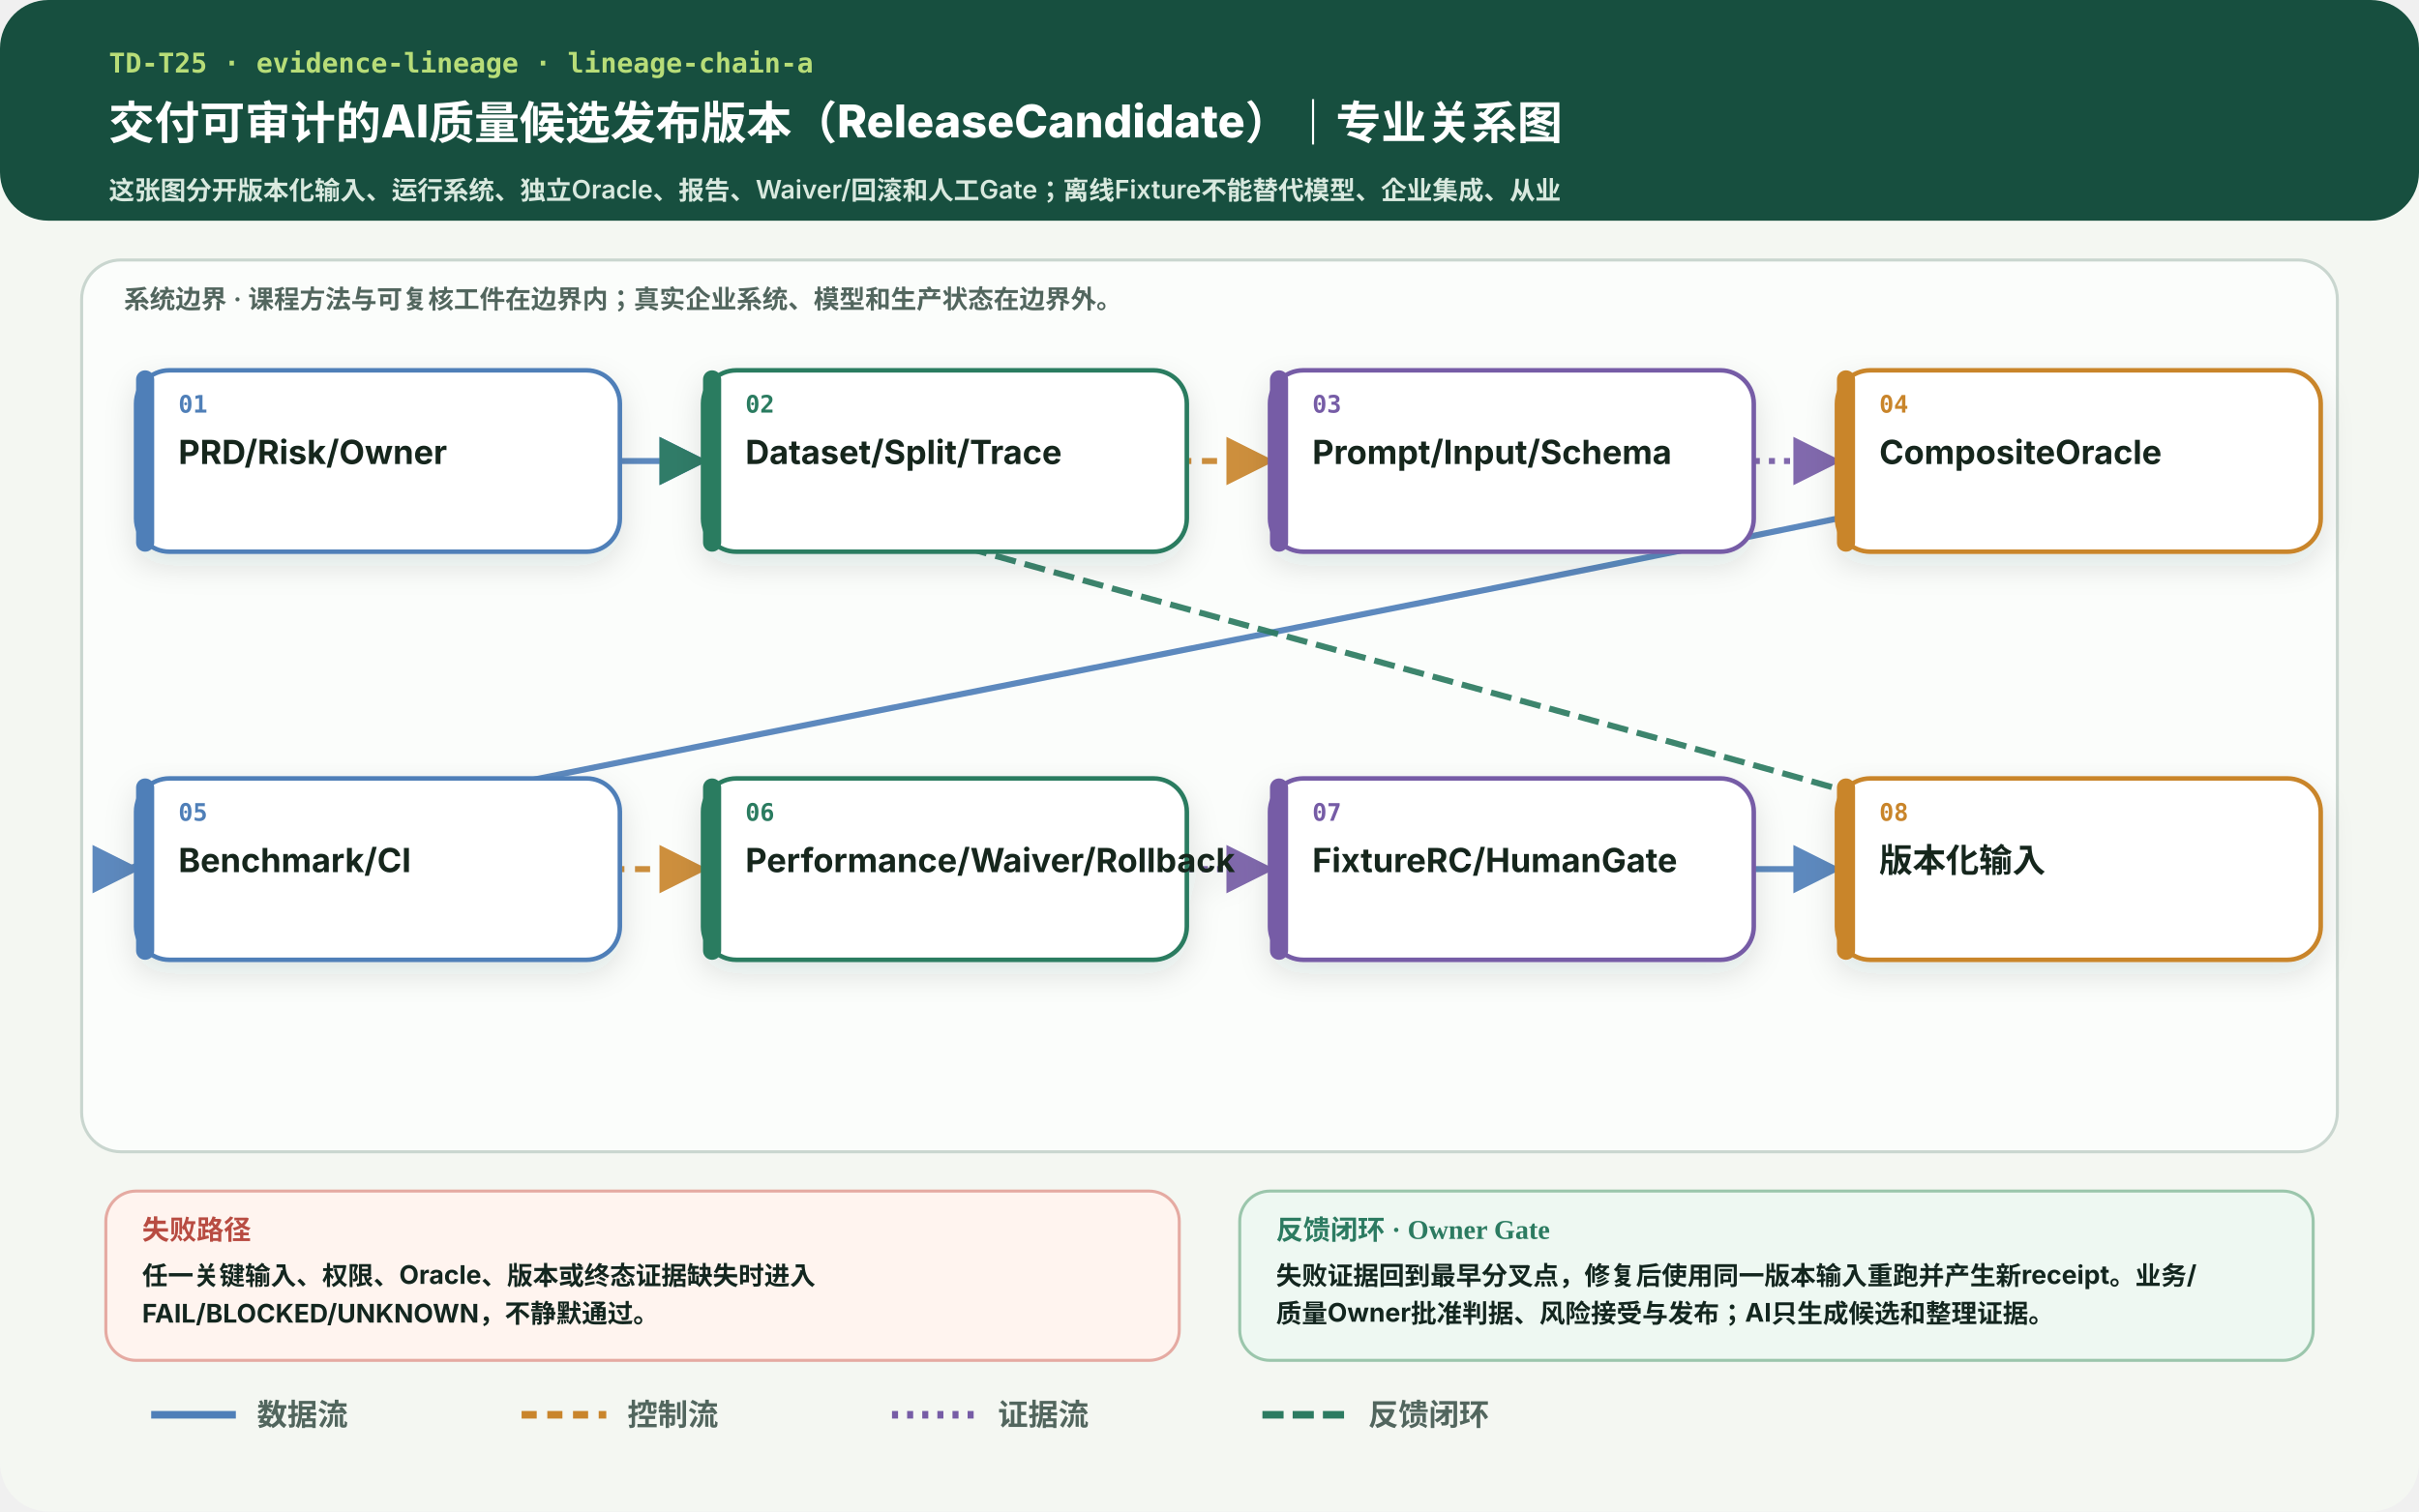
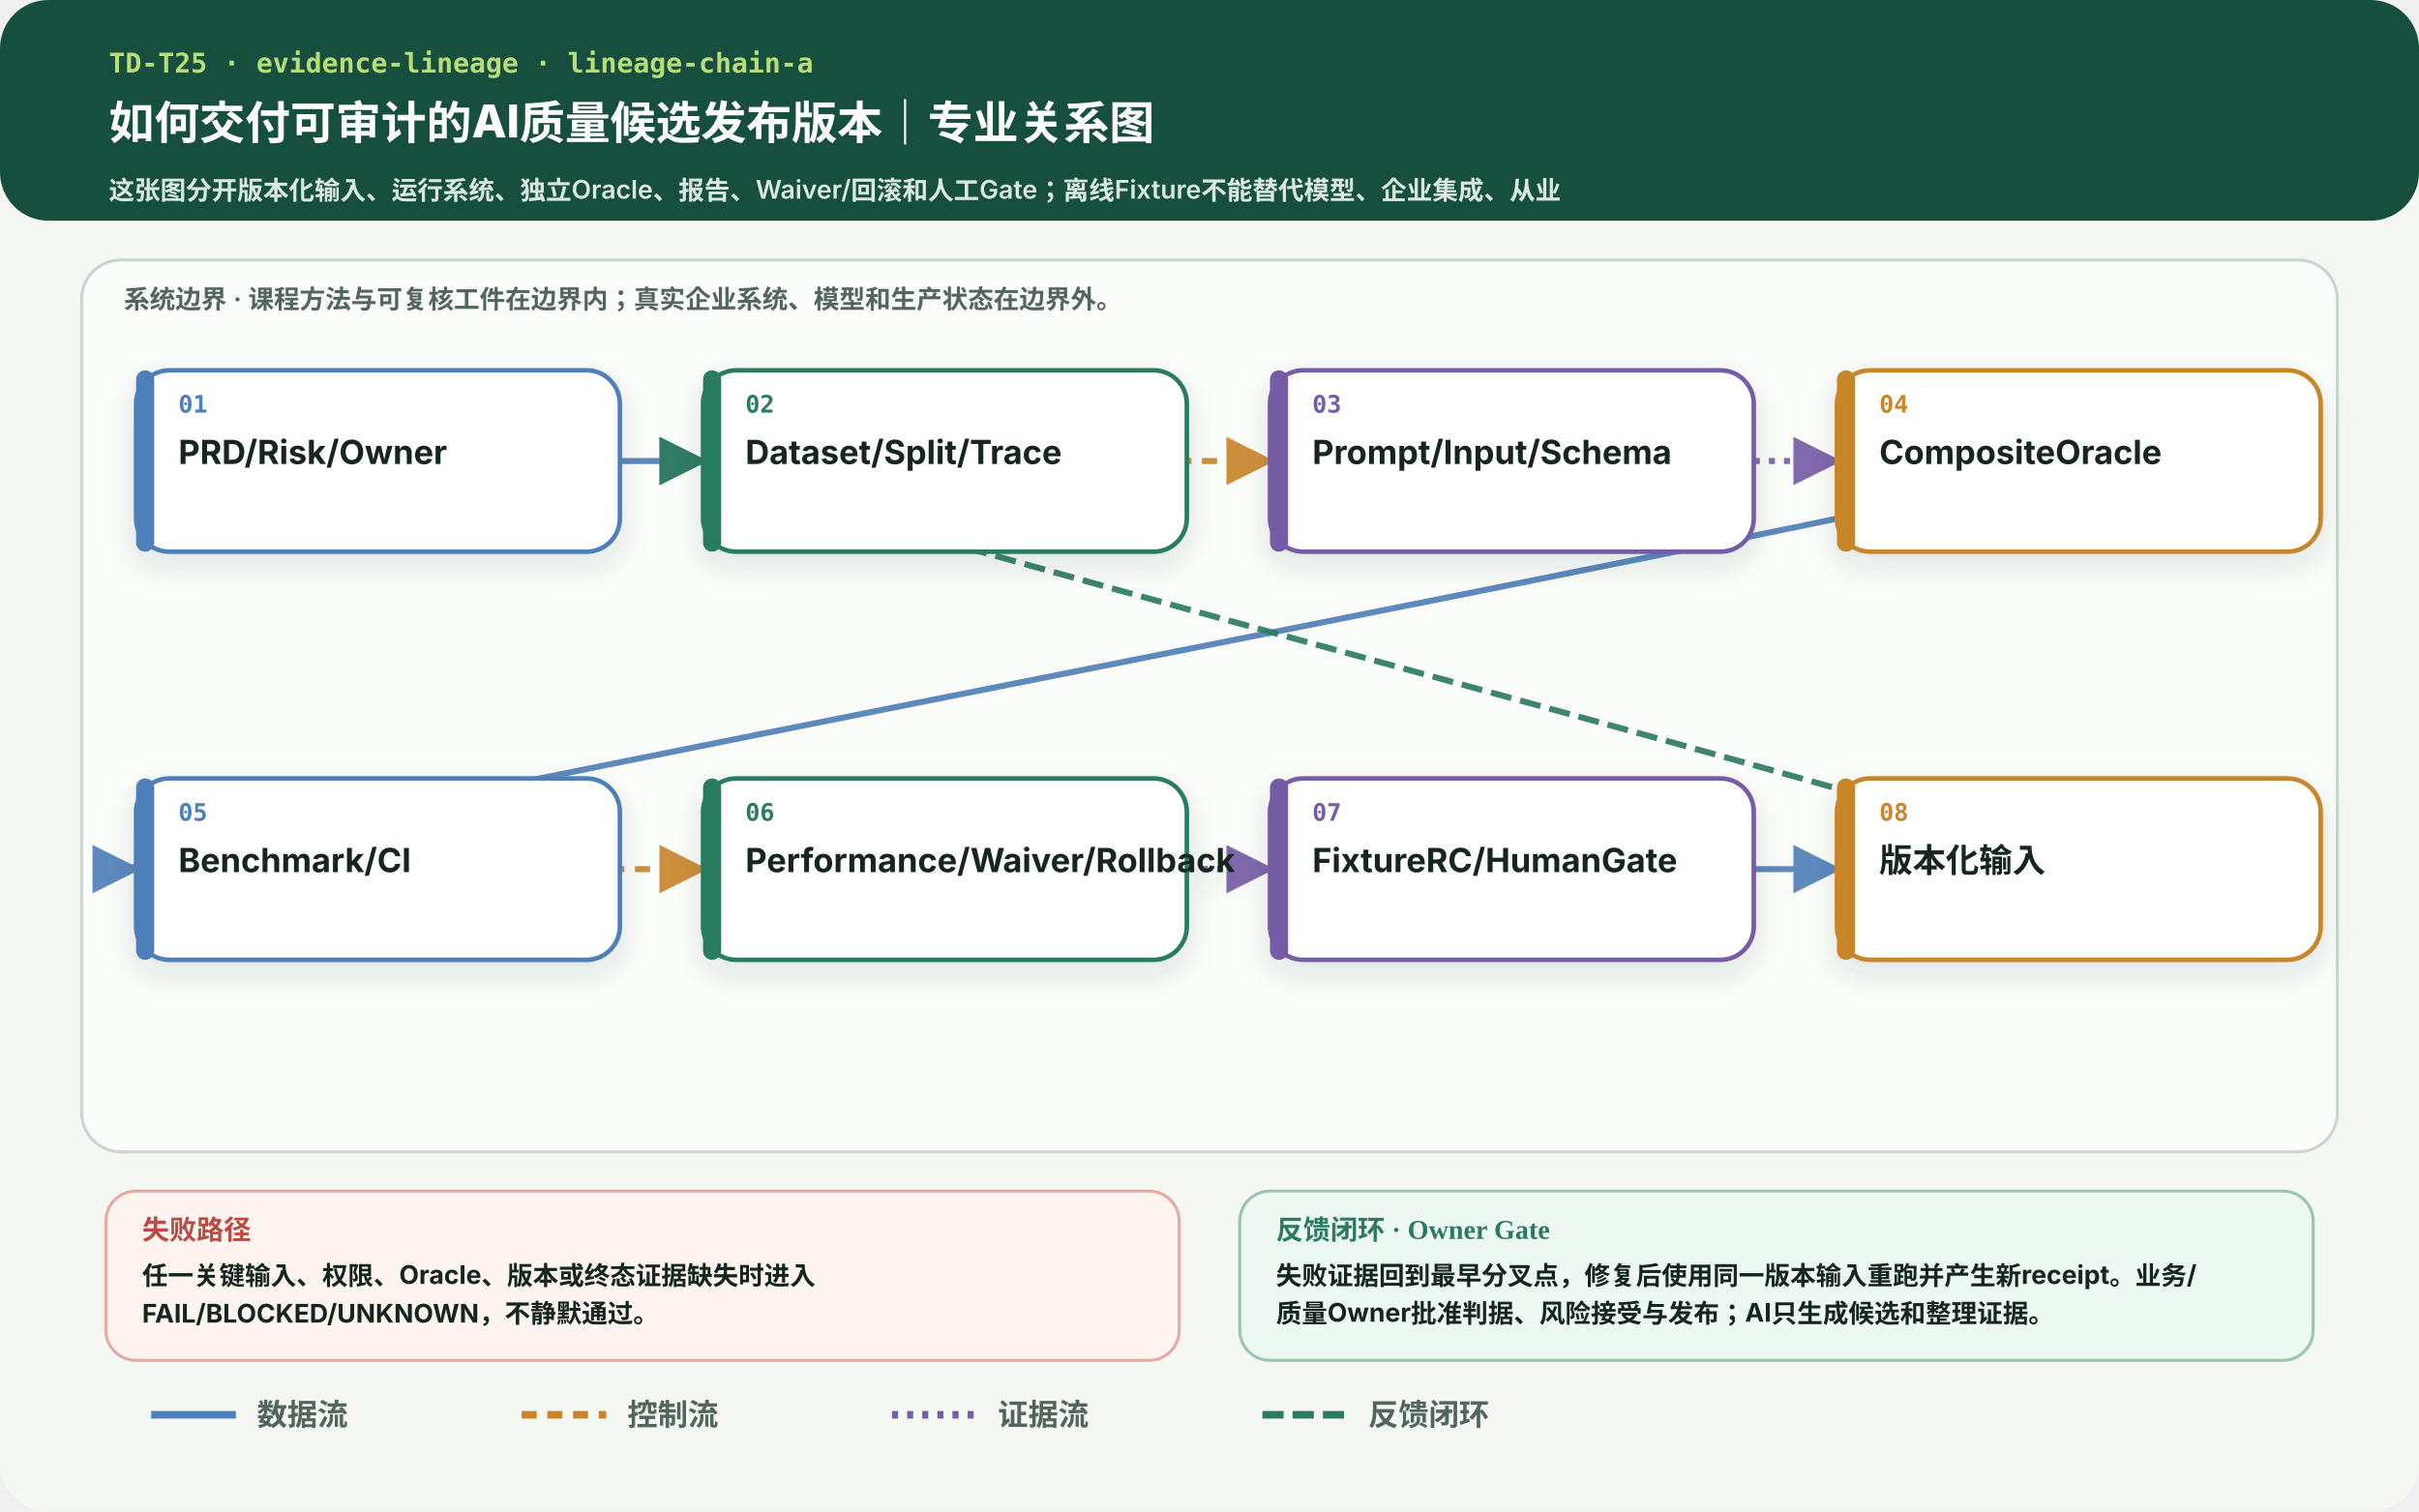
<svg xmlns="http://www.w3.org/2000/svg" role="img" aria-labelledby="title desc" viewBox="0 0 1600 1000" width="1600" height="1000">
  <defs>
    <filter id="shadow" x="-15%" y="-15%" width="130%" height="140%">
      <feDropShadow dx="0" dy="8" stdDeviation="10" flood-color="#173f32" flood-opacity="0.12" />
    </filter>
    <marker id="arrow-data" viewBox="0 0 10 10" refX="9" refY="5" markerWidth="8" markerHeight="8" orient="auto-start-reverse">
      <path d="M 0 0 L 10 5 L 0 10 z" fill="#4f7fb8" />
    </marker>
    <marker id="arrow-control" viewBox="0 0 10 10" refX="9" refY="5" markerWidth="8" markerHeight="8" orient="auto-start-reverse">
      <path d="M 0 0 L 10 5 L 0 10 z" fill="#c9852c" />
    </marker>
    <marker id="arrow-evidence" viewBox="0 0 10 10" refX="9" refY="5" markerWidth="8" markerHeight="8" orient="auto-start-reverse">
      <path d="M 0 0 L 10 5 L 0 10 z" fill="#765ca6" />
    </marker>
    <marker id="arrow-feedback" viewBox="0 0 10 10" refX="9" refY="5" markerWidth="8" markerHeight="8" orient="auto-start-reverse">
      <path d="M 0 0 L 10 5 L 0 10 z" fill="#2c7b61" />
    </marker>
  </defs>
  <rect width="1600" height="1000" rx="32" fill="#f4f7f2" />
  <rect x="0" y="0" width="1600" height="146" rx="32" fill="#174f3f" />
  <text x="72" y="48" font-family="ui-monospace,SFMono-Regular,Menlo,monospace" font-size="18" font-weight="800" fill="#b8dd78">TD-T25 · evidence-lineage · lineage-chain-a</text>
-   <text x="72" y="92" text-anchor="start" font-family="-apple-system,BlinkMacSystemFont,'Segoe UI','PingFang SC',sans-serif" font-size="30" font-weight="800" fill="#ffffff">交付可审计的AI质量候选发布版本（ReleaseCandidate）｜专业关系图</text>
+   <text x="72" y="92" text-anchor="start" font-family="-apple-system,BlinkMacSystemFont,'Segoe UI','PingFang SC',sans-serif" font-size="30" font-weight="800" fill="#ffffff">如何交付可审计的AI质量候选发布版本｜专业关系图</text>
  <text x="72" y="132" text-anchor="start" font-family="-apple-system,BlinkMacSystemFont,'Segoe UI','PingFang SC',sans-serif" font-size="17" font-weight="600" fill="#d9e9df">这张图分开版本化输入、运行系统、独立Oracle、报告、Waiver/回滚和人工Gate；离线Fixture不能替代模型、企业集成、从业</text>
  <rect x="54" y="172" width="1492" height="590" rx="26" fill="#fbfdfb" stroke="#c9d6cf" stroke-width="2" />
  <text x="82" y="204" font-size="17" font-weight="800" fill="#52665e">系统边界 · 课程方法与可复核工件在边界内；真实企业系统、模型和生产状态在边界外。</text>
  <path d="M 250 305 C 325 305, 390 305, 465 305" fill="none" stroke="#4f7fb8" stroke-width="4" stroke-dasharray="" marker-end="url(#arrow-data)" opacity="0.92" />
  <path d="M 625 305 C 700 305, 765 305, 840 305" fill="none" stroke="#c9852c" stroke-width="4" stroke-dasharray="10 7" marker-end="url(#arrow-control)" opacity="0.92" />
  <path d="M 1000 305 C 1075 305, 1140 305, 1215 305" fill="none" stroke="#765ca6" stroke-width="4" stroke-dasharray="4 6" marker-end="url(#arrow-evidence)" opacity="0.92" />
  <path d="M 1375 305 C 1450 305, 15 575, 90 575" fill="none" stroke="#4f7fb8" stroke-width="4" stroke-dasharray="" marker-end="url(#arrow-data)" opacity="0.92" />
  <path d="M 250 575 C 325 575, 390 575, 465 575" fill="none" stroke="#c9852c" stroke-width="4" stroke-dasharray="10 7" marker-end="url(#arrow-control)" opacity="0.92" />
  <path d="M 625 575 C 700 575, 765 575, 840 575" fill="none" stroke="#765ca6" stroke-width="4" stroke-dasharray="4 6" marker-end="url(#arrow-evidence)" opacity="0.92" />
  <path d="M 1000 575 C 1075 575, 1140 575, 1215 575" fill="none" stroke="#4f7fb8" stroke-width="4" stroke-dasharray="" marker-end="url(#arrow-data)" opacity="0.92" />
  <path d="M 1375 575 C 1450 575, 390 305, 465 305" fill="none" stroke="#2c7b61" stroke-width="4" stroke-dasharray="14 6" marker-end="url(#arrow-feedback)" opacity="0.92" />
  <g filter="url(#shadow)">
    <rect x="90" y="245" width="320" height="120" rx="22" fill="#ffffff" stroke="#4f7fb8" stroke-width="3" />
    <rect x="90" y="245" width="12" height="120" rx="6" fill="#4f7fb8" />
    <text x="118" y="273" font-family="ui-monospace,SFMono-Regular,Menlo,monospace" font-size="16" font-weight="800" fill="#4f7fb8">01</text>
    <text x="118" y="307" text-anchor="start" font-family="-apple-system,BlinkMacSystemFont,'Segoe UI','PingFang SC',sans-serif" font-size="22" font-weight="700" fill="#13261f">PRD/Risk/Owner</text>
  </g>
  <g filter="url(#shadow)">
    <rect x="465" y="245" width="320" height="120" rx="22" fill="#ffffff" stroke="#2c7b61" stroke-width="3" />
    <rect x="465" y="245" width="12" height="120" rx="6" fill="#2c7b61" />
    <text x="493" y="273" font-family="ui-monospace,SFMono-Regular,Menlo,monospace" font-size="16" font-weight="800" fill="#2c7b61">02</text>
    <text x="493" y="307" text-anchor="start" font-family="-apple-system,BlinkMacSystemFont,'Segoe UI','PingFang SC',sans-serif" font-size="22" font-weight="700" fill="#13261f">Dataset/Split/Trace</text>
  </g>
  <g filter="url(#shadow)">
    <rect x="840" y="245" width="320" height="120" rx="22" fill="#ffffff" stroke="#765ca6" stroke-width="3" />
    <rect x="840" y="245" width="12" height="120" rx="6" fill="#765ca6" />
    <text x="868" y="273" font-family="ui-monospace,SFMono-Regular,Menlo,monospace" font-size="16" font-weight="800" fill="#765ca6">03</text>
    <text x="868" y="307" text-anchor="start" font-family="-apple-system,BlinkMacSystemFont,'Segoe UI','PingFang SC',sans-serif" font-size="22" font-weight="700" fill="#13261f">Prompt/Input/Schema</text>
  </g>
  <g filter="url(#shadow)">
    <rect x="1215" y="245" width="320" height="120" rx="22" fill="#ffffff" stroke="#c9852c" stroke-width="3" />
    <rect x="1215" y="245" width="12" height="120" rx="6" fill="#c9852c" />
    <text x="1243" y="273" font-family="ui-monospace,SFMono-Regular,Menlo,monospace" font-size="16" font-weight="800" fill="#c9852c">04</text>
    <text x="1243" y="307" text-anchor="start" font-family="-apple-system,BlinkMacSystemFont,'Segoe UI','PingFang SC',sans-serif" font-size="22" font-weight="700" fill="#13261f">CompositeOracle</text>
  </g>
  <g filter="url(#shadow)">
    <rect x="90" y="515" width="320" height="120" rx="22" fill="#ffffff" stroke="#4f7fb8" stroke-width="3" />
    <rect x="90" y="515" width="12" height="120" rx="6" fill="#4f7fb8" />
    <text x="118" y="543" font-family="ui-monospace,SFMono-Regular,Menlo,monospace" font-size="16" font-weight="800" fill="#4f7fb8">05</text>
    <text x="118" y="577" text-anchor="start" font-family="-apple-system,BlinkMacSystemFont,'Segoe UI','PingFang SC',sans-serif" font-size="22" font-weight="700" fill="#13261f">Benchmark/CI</text>
  </g>
  <g filter="url(#shadow)">
    <rect x="465" y="515" width="320" height="120" rx="22" fill="#ffffff" stroke="#2c7b61" stroke-width="3" />
    <rect x="465" y="515" width="12" height="120" rx="6" fill="#2c7b61" />
    <text x="493" y="543" font-family="ui-monospace,SFMono-Regular,Menlo,monospace" font-size="16" font-weight="800" fill="#2c7b61">06</text>
    <text x="493" y="577" text-anchor="start" font-family="-apple-system,BlinkMacSystemFont,'Segoe UI','PingFang SC',sans-serif" font-size="22" font-weight="700" fill="#13261f">Performance/Waiver/Rollback</text>
  </g>
  <g filter="url(#shadow)">
    <rect x="840" y="515" width="320" height="120" rx="22" fill="#ffffff" stroke="#765ca6" stroke-width="3" />
    <rect x="840" y="515" width="12" height="120" rx="6" fill="#765ca6" />
    <text x="868" y="543" font-family="ui-monospace,SFMono-Regular,Menlo,monospace" font-size="16" font-weight="800" fill="#765ca6">07</text>
    <text x="868" y="577" text-anchor="start" font-family="-apple-system,BlinkMacSystemFont,'Segoe UI','PingFang SC',sans-serif" font-size="22" font-weight="700" fill="#13261f">FixtureRC/HumanGate</text>
  </g>
  <g filter="url(#shadow)">
    <rect x="1215" y="515" width="320" height="120" rx="22" fill="#ffffff" stroke="#c9852c" stroke-width="3" />
    <rect x="1215" y="515" width="12" height="120" rx="6" fill="#c9852c" />
    <text x="1243" y="543" font-family="ui-monospace,SFMono-Regular,Menlo,monospace" font-size="16" font-weight="800" fill="#c9852c">08</text>
    <text x="1243" y="577" text-anchor="start" font-family="-apple-system,BlinkMacSystemFont,'Segoe UI','PingFang SC',sans-serif" font-size="22" font-weight="700" fill="#13261f">版本化输入</text>
  </g>
  <g transform="translate(70 788)">
    <rect width="710" height="112" rx="20" fill="#fff4ef" stroke="#e5aaa2" stroke-width="2" />
    <text x="24" y="32" font-size="18" font-weight="900" fill="#b84c42">失败路径</text>
    <text x="24" y="62" text-anchor="start" font-family="-apple-system,BlinkMacSystemFont,'Segoe UI','PingFang SC',sans-serif" font-size="17" font-weight="650" fill="#13261f">任一关键输入、权限、Oracle、版本或终态证据缺失时进入</text>
    <text x="24" y="87" text-anchor="start" font-family="-apple-system,BlinkMacSystemFont,'Segoe UI','PingFang SC',sans-serif" font-size="17" font-weight="650" fill="#13261f">FAIL/BLOCKED/UNKNOWN，不静默通过。</text>
  </g>
  <g transform="translate(820 788)">
    <rect width="710" height="112" rx="20" fill="#eef8f2" stroke="#9bc6ac" stroke-width="2" />
    <text x="24" y="32" font-size="18" font-weight="900" fill="#2c7b61">反馈闭环 · Owner Gate</text>
    <text x="24" y="62" text-anchor="start" font-family="-apple-system,BlinkMacSystemFont,'Segoe UI','PingFang SC',sans-serif" font-size="17" font-weight="650" fill="#13261f">失败证据回到最早分叉点，修复后使用同一版本输入重跑并产生新receipt。业务/</text>
    <text x="24" y="87" text-anchor="start" font-family="-apple-system,BlinkMacSystemFont,'Segoe UI','PingFang SC',sans-serif" font-size="17" font-weight="650" fill="#13261f">质量Owner批准判据、风险接受与发布；AI只生成候选和整理证据。</text>
  </g>
  <g transform="translate(100 936)">
    <line x1="0" y1="0" x2="56" y2="0" stroke="#4f7fb8" stroke-width="5" stroke-dasharray="" />
    <text x="70" y="7" font-size="20" font-weight="700" fill="#52665e">数据流</text>
  </g>
  <g transform="translate(345 936)">
    <line x1="0" y1="0" x2="56" y2="0" stroke="#c9852c" stroke-width="5" stroke-dasharray="10 7" />
    <text x="70" y="7" font-size="20" font-weight="700" fill="#52665e">控制流</text>
  </g>
  <g transform="translate(590 936)">
    <line x1="0" y1="0" x2="56" y2="0" stroke="#765ca6" stroke-width="5" stroke-dasharray="4 6" />
    <text x="70" y="7" font-size="20" font-weight="700" fill="#52665e">证据流</text>
  </g>
  <g transform="translate(835 936)">
    <line x1="0" y1="0" x2="56" y2="0" stroke="#2c7b61" stroke-width="5" stroke-dasharray="14 6" />
    <text x="70" y="7" font-size="20" font-weight="700" fill="#52665e">反馈闭环</text>
  </g>
</svg>
